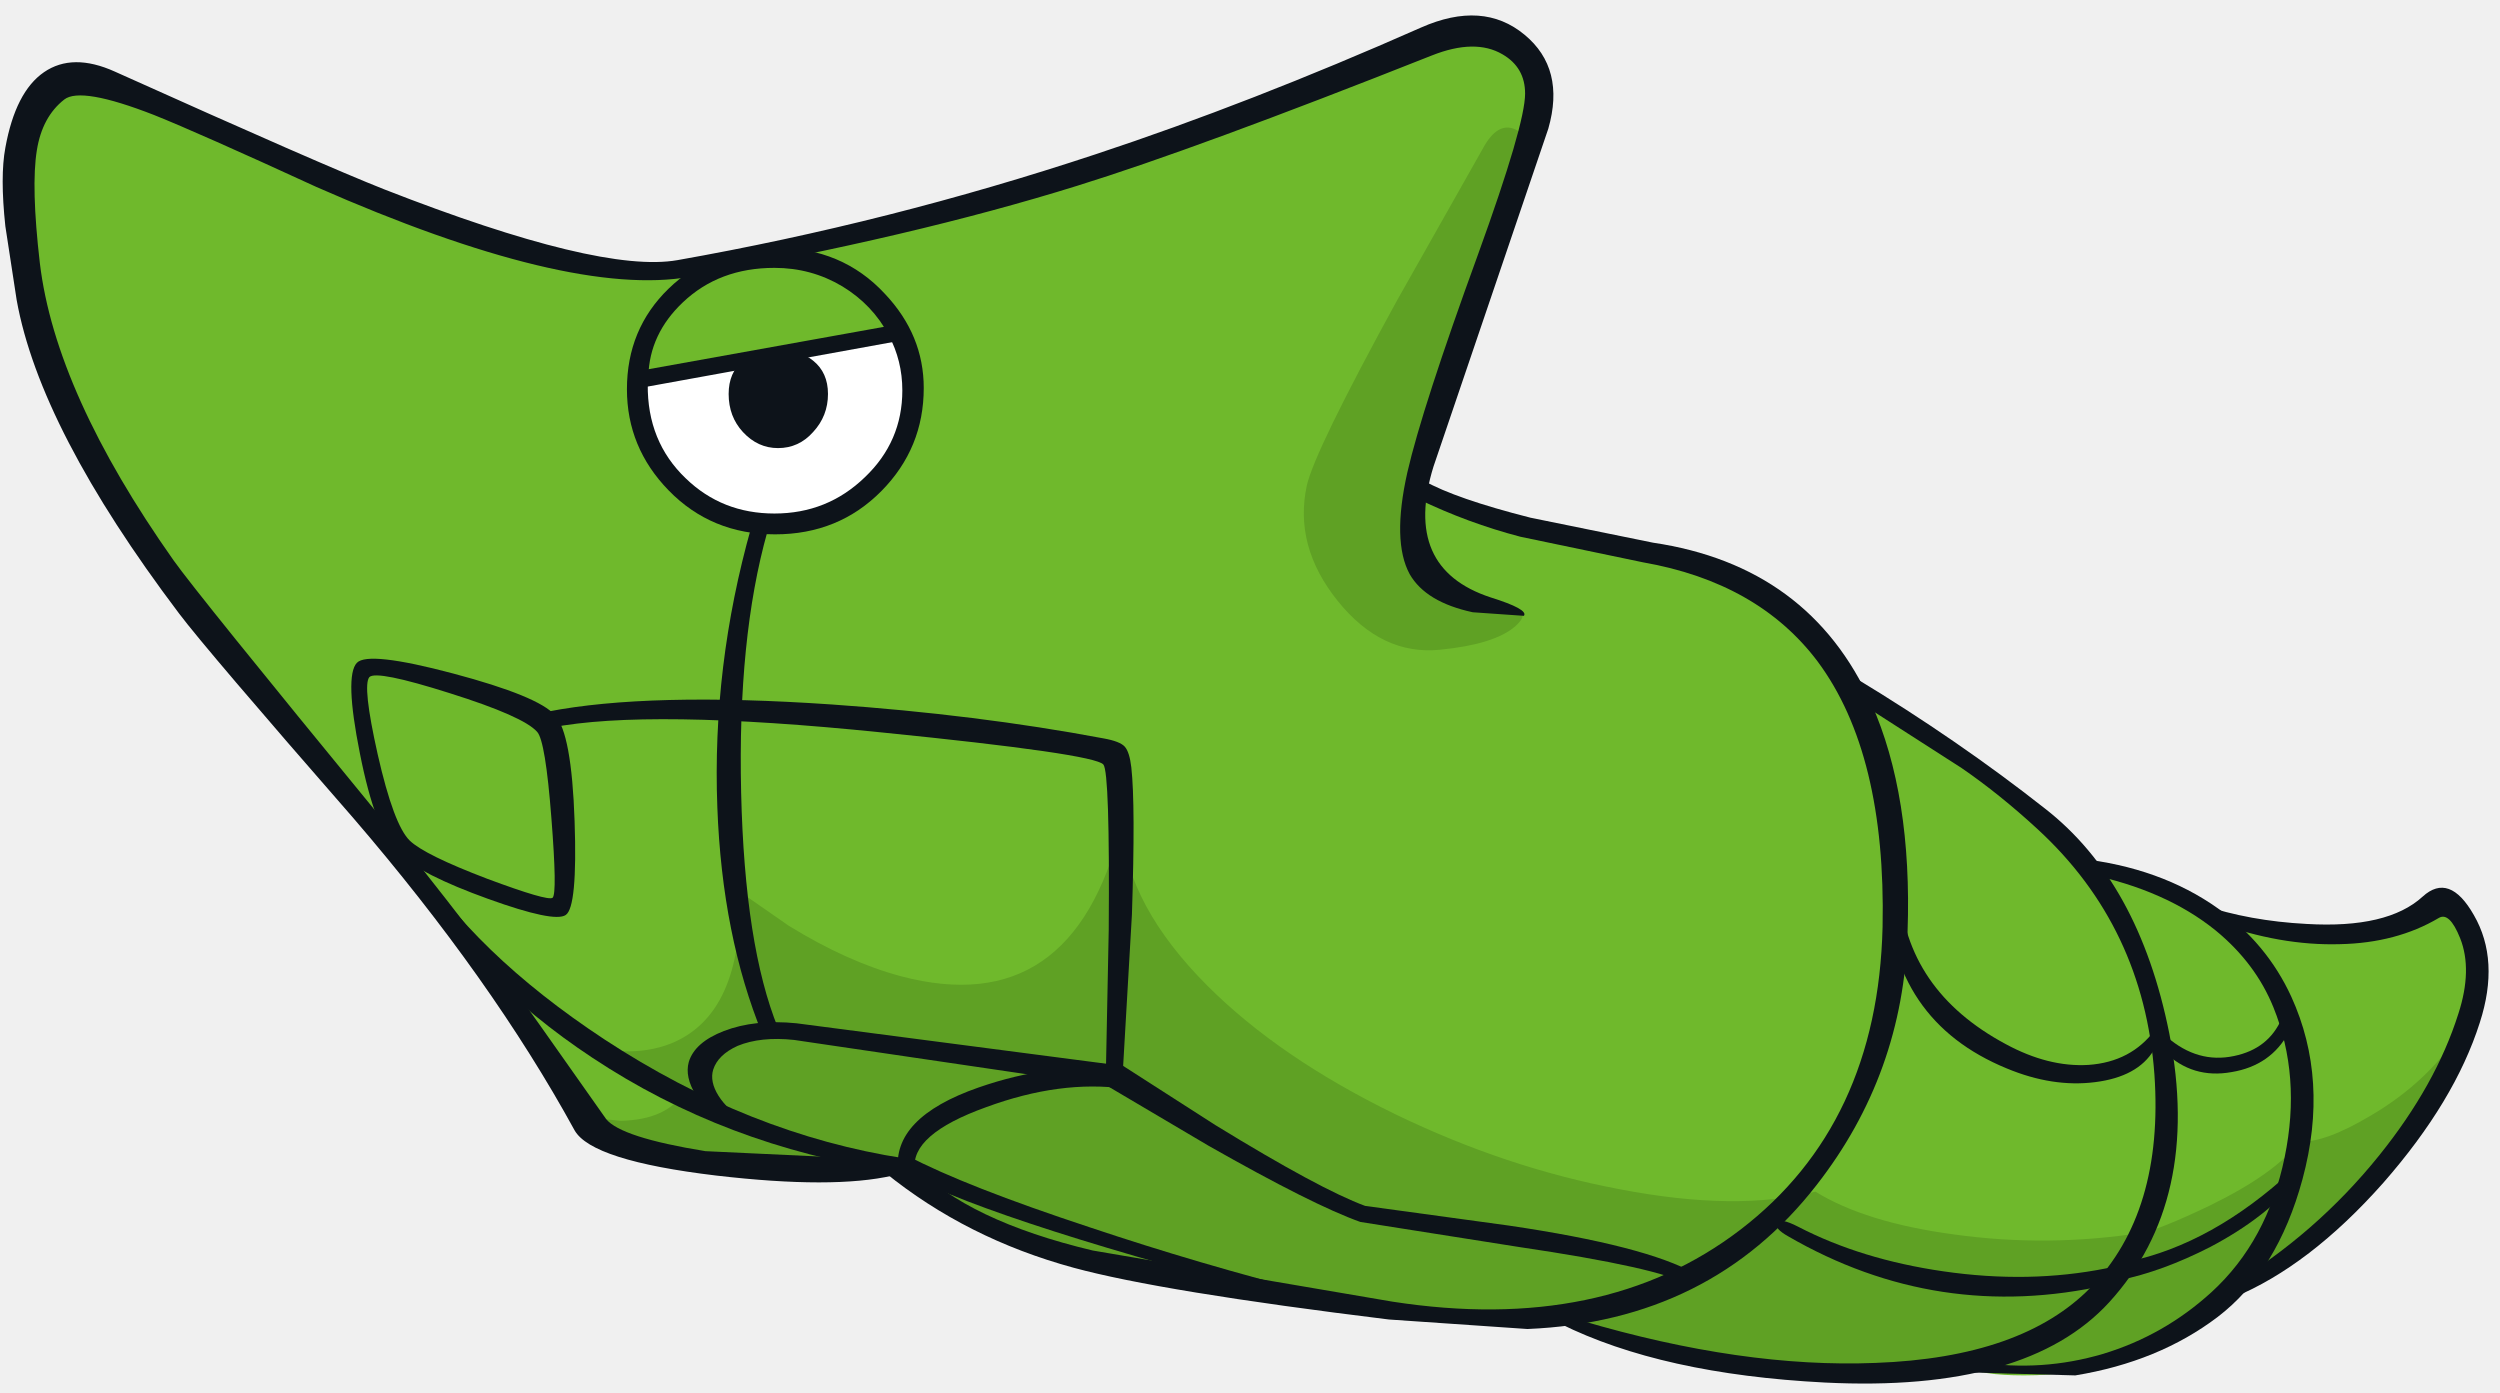
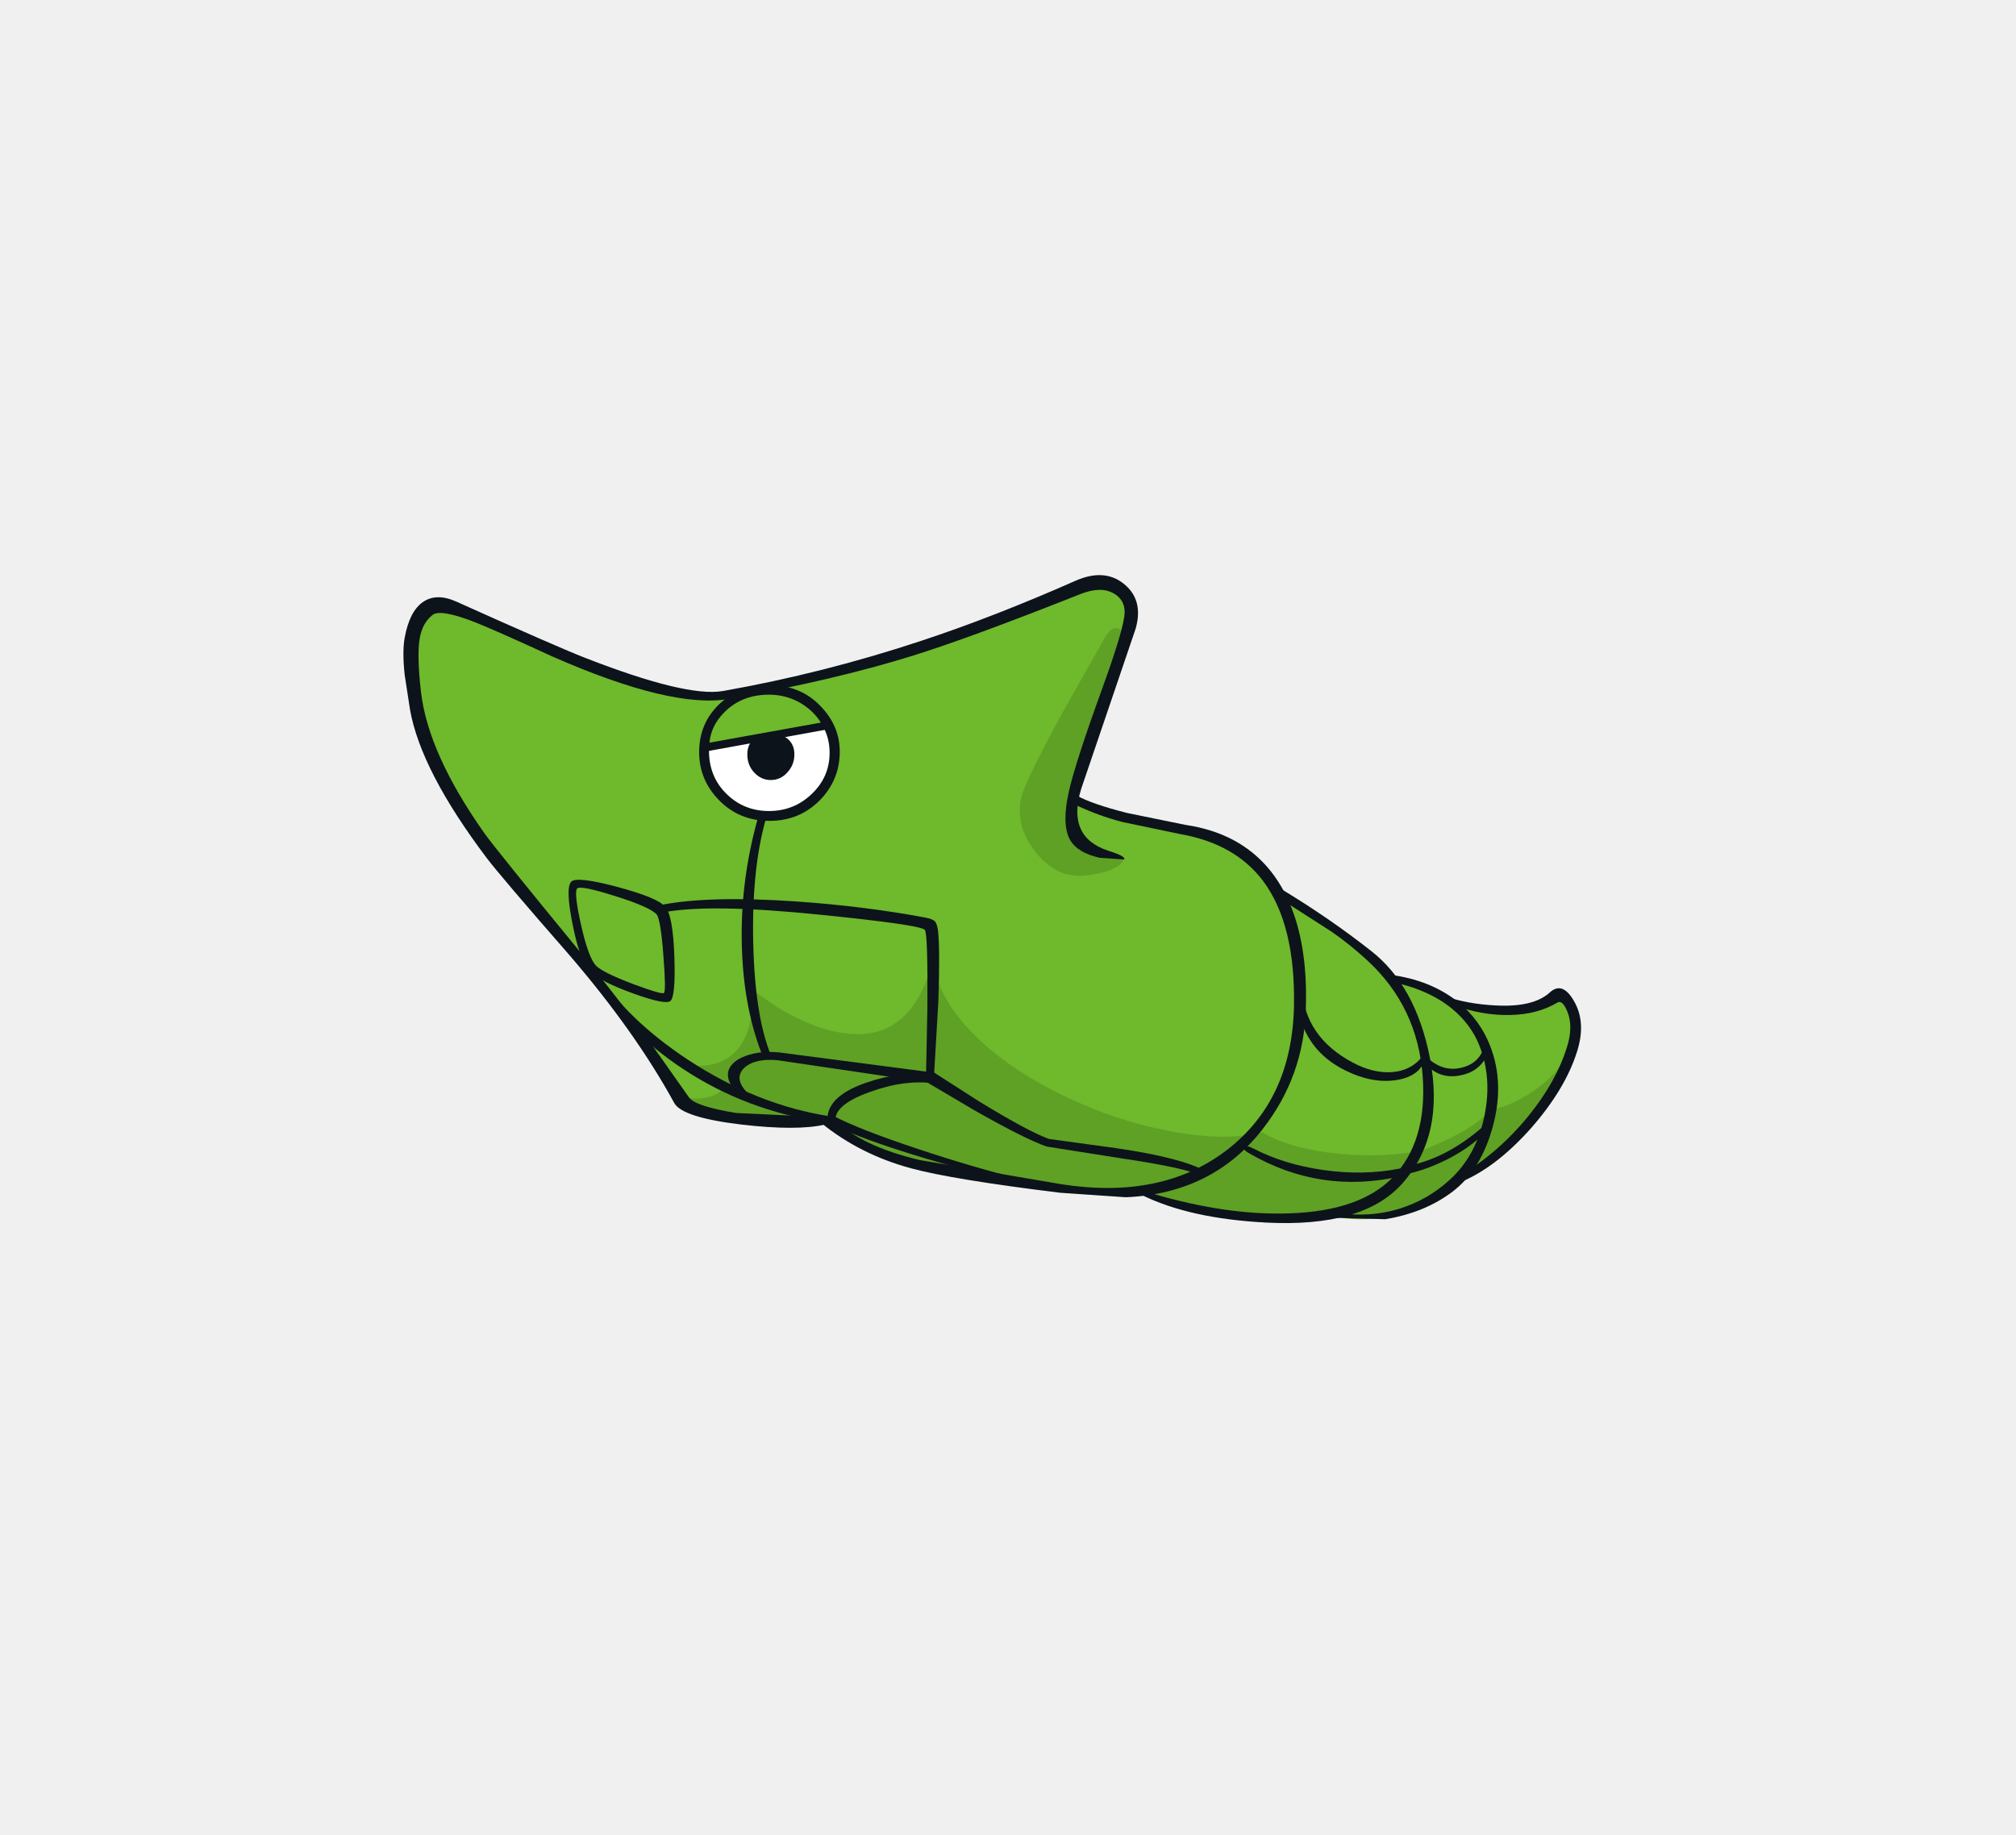
- <svg xmlns="http://www.w3.org/2000/svg" version="1.1" width="210px" height="117px" viewBox="-0.2 -1.35 210.15 117.05">
+ <svg xmlns="http://www.w3.org/2000/svg" version="1.1" id="Layer_1" x="0px" y="0px" width="456px" height="415px" viewBox="0 0 456 415" enable-background="new 0 0 456 415" xml:space="preserve">
  <g>
-     <path fill="#6fb92c" d="M167.3 64.3 Q173.7 69.45 175.7 72.4 L177.85 72.2 Q181.1 72.75 186.85 76.35 L197.05 77.0 Q201.15 76.85 203.1 75.45 204.7 74.35 205.4 74.55 206.7 74.85 207.8 77.6 208.25 86.7 199.55 97.0 196.35 100.75 192.8 103.65 189.65 106.2 188.25 106.5 L185.05 108.95 Q181.0 111.7 177.0 113.15 174.05 114.25 169.95 114.25 166.3 114.25 165.0 113.5 L158.8 113.9 Q152.7 114.6 148.05 113.85 143.5 113.45 138.15 112.0 132.55 110.45 131.45 109.1 129.2 109.85 121.2 109.3 112.95 108.75 103.8 107.15 80.0 103.0 75.0 96.85 69.45 97.85 60.15 96.55 50.7 95.3 49.65 93.25 46.4 87.05 38.95 77.7 L24.85 60.55 Q6.35 37.95 2.1 23.2 0.1 16.25 1.1 11.55 2.0 7.25 5.25 5.6 6.9 4.75 16.05 8.4 19.1 9.65 31.95 15.4 44.35 20.95 54.6 21.2 L64.75 20.15 Q69.75 19.5 89.75 13.15 111.8 6.2 117.7 2.45 119.55 1.3 122.15 1.1 L126.1 1.45 Q127.6 2.0 128.35 4.2 129.15 6.45 128.65 9.1 128.4 10.55 123.4 24.6 118.7 37.8 118.85 39.15 119.2 41.4 125.9 42.95 L141.05 45.6 Q146.55 46.55 149.75 48.8 153.75 51.5 155.5 56.8 160.35 58.75 167.3 64.3" />
-     <path fill="#5fa124" d="M124.6 10.85 Q125.85 8.75 127.35 9.6 128.8 10.4 128.1 12.65 125.75 18.2 123.65 23.85 119.4 35.1 118.7 40.6 118.25 43.9 120.8 46.8 123.25 49.5 126.2 49.7 128.8 49.85 127.15 51.3 125.4 52.8 120.85 53.25 115.95 53.75 112.25 49.15 108.55 44.55 109.65 39.45 110.3 36.55 117.2 23.95 L124.6 10.85" />
-     <path fill="#0d131a" d="M77.45 31.25 Q77.45 36.3 73.9 39.9 70.3 43.55 64.95 43.55 59.6 43.55 56.0 39.85 52.5 36.25 52.5 31.35 52.5 26.3 56.0 22.9 59.55 19.45 64.95 19.45 70.6 19.45 74.2 23.35 77.45 26.8 77.45 31.25" />
-     <path fill="#ffffff" d="M74.5 26.8 Q75.65 28.95 75.65 31.45 75.65 35.75 72.5 38.75 69.35 41.8 64.9 41.8 60.5 41.8 57.45 38.85 54.2 35.75 54.25 30.95 L54.15 30.4 65.15 28.6 74.5 26.8" />
-     <path fill="#6fb92c" d="M64.9 21.15 Q68.0 21.15 70.6 22.7 73.15 24.25 74.5 26.8 L64.9 28.75 54.3 30.25 Q54.4 26.7 57.2 24.05 60.25 21.15 64.9 21.15" />
-     <path fill="#0d131a" d="M75.05 27.35 L53.85 31.2 Q52.85 31.45 53.0 30.65 53.1 29.9 54.15 29.7 L74.7 26.0 Q75.55 25.8 75.75 26.5 75.95 27.2 75.05 27.35" />
-     <path fill="#0d131a" d="M69.4 31.75 Q69.4 33.6 68.15 34.95 66.95 36.3 65.2 36.3 63.5 36.3 62.25 34.95 61.05 33.65 61.05 31.75 61.05 29.95 62.25 28.95 63.35 28.05 65.2 28.05 67.05 28.05 68.15 28.95 69.4 29.95 69.4 31.75" />
-     <path fill="#5fa124" d="M193.1 94.6 Q195.25 94.7 199.1 92.4 203.8 89.65 206.65 85.35 202.95 95.9 195.45 101.85 193.15 103.7 190.7 104.85 L188.75 105.65 Q185.9 110.15 178.1 112.65 170.4 115.1 165.0 113.5 160.5 115.15 146.8 113.4 133.2 111.7 131.85 109.4 110.1 110.2 92.1 104.9 84.95 102.8 80.4 100.25 76.15 97.85 75.8 96.0 L70.8 96.9 58.9 96.4 Q53.1 95.25 50.2 93.75 L48.45 92.5 52.0 92.85 Q55.85 92.75 57.3 90.45 L50.1 86.75 52.0 87.0 Q54.3 87.1 56.2 86.35 62.25 83.9 62.0 73.6 L66.1 76.45 Q71.05 79.5 75.55 80.7 89.95 84.5 94.05 68.05 94.6 74.8 101.3 81.5 107.35 87.55 117.1 92.3 126.4 96.8 135.95 98.6 145.8 100.5 152.4 98.8 156.6 101.4 164.05 102.4 171.95 103.5 179.9 102.25 181.3 102.0 185.5 100.0 191.05 97.3 193.1 94.6" />
-     <path fill="#0d131a" d="M37.6 56.9 Q31.45 54.95 30.85 55.55 30.25 56.25 31.55 62.05 32.9 68.0 34.25 69.3 35.5 70.5 40.75 72.5 45.85 74.4 46.25 74.1 46.65 73.75 46.15 67.4 45.65 60.9 44.95 60.15 43.8 58.85 37.6 56.9 M29.8 54.35 Q30.75 53.35 37.9 55.25 45.05 57.15 46.45 58.75 47.85 60.25 48.1 67.65 48.35 74.9 47.35 75.55 46.4 76.2 40.85 74.2 35.15 72.15 33.25 70.35 31.35 68.55 30.05 61.95 28.75 55.45 29.8 54.35" />
-     <path fill="#0d131a" d="M62.95 42.95 L63.7 42.85 Q64.4 43.05 64.3 43.35 61.8 52.25 62.1 65.25 62.4 78.15 65.2 85.05 L64.65 85.6 Q64.0 85.85 63.9 85.6 60.5 77.3 60.1 66.5 59.65 54.65 62.95 42.95" />
-     <path fill="#0d131a" d="M92.55 60.7 Q93.95 60.95 94.35 61.4 94.75 61.85 94.9 63.15 95.25 66.3 94.95 75.5 L94.15 89.3 Q94.15 89.6 93.45 89.6 92.75 89.6 92.75 89.3 L93.0 76.8 Q93.1 63.55 92.55 62.9 91.8 62.0 73.9 60.2 54.3 58.2 46.1 59.8 45.85 59.85 45.7 59.15 45.55 58.5 45.85 58.45 54.35 56.8 69.7 57.85 81.9 58.7 92.55 60.7" />
-     <path fill="#0d131a" d="M33.45 71.1 Q33.3 70.85 33.8 70.45 34.25 70.1 34.4 70.35 39.6 78.75 50.6 86.0 62.8 94.0 75.8 96.0 76.1 96.05 75.55 96.55 74.95 97.1 74.65 97.05 60.75 94.95 49.6 87.55 39.45 80.85 33.45 71.1" />
-     <path fill="#0d131a" d="M93.55 88.15 Q93.85 88.2 93.75 89.1 93.65 90.05 93.35 90.0 L66.55 86.05 Q63.75 85.75 61.8 86.55 60.15 87.3 59.75 88.55 59.45 89.55 60.2 90.75 61.0 92.0 62.4 92.75 62.65 92.9 62.2 93.3 L61.45 93.5 Q59.35 92.35 58.3 90.7 57.35 89.15 57.7 87.9 58.2 86.25 60.65 85.3 63.25 84.3 66.75 84.65 L93.55 88.15" />
-     <path fill="#0d131a" d="M92.85 89.9 Q92.6 89.75 93.1 88.8 93.6 87.85 93.85 88.0 L101.95 93.2 Q110.75 98.6 114.55 100.0 L126.6 101.65 Q138.15 103.35 142.3 105.7 142.55 105.85 142.3 106.35 142.05 106.8 141.8 106.65 139.3 105.2 127.45 103.45 L114.15 101.35 Q110.2 99.95 101.4 94.95 L92.85 89.9" />
-     <path fill="#0d131a" d="M82.05 90.05 Q88.25 87.9 93.55 88.6 93.8 88.65 94.25 89.4 94.65 90.2 94.35 90.15 88.95 89.4 82.7 91.7 76.3 94.0 76.7 96.95 76.7 97.2 76.0 97.3 75.35 97.4 75.3 97.1 74.75 92.6 82.05 90.05" />
-     <path fill="#0d131a" d="M76.1 97.4 Q75.85 97.3 75.85 96.45 75.85 95.65 76.1 95.8 80.95 98.35 91.4 101.8 100.65 104.9 110.3 107.35 110.6 107.45 110.45 107.9 110.25 108.35 109.95 108.25 83.75 101.45 76.1 97.4" />
-     <path fill="#0d131a" d="M127.95 1.55 Q131.4 4.4 129.95 9.45 L125.5 22.55 120.3 37.85 Q117.65 46.4 125.1 48.85 128.3 49.85 127.9 50.4 L123.6 50.1 Q119.65 49.25 118.3 46.9 116.8 44.15 118.1 38.35 119.35 32.9 124.05 20.0 128.0 9.1 128.0 6.5 128.0 4.3 126.1 3.2 123.8 1.85 120.15 3.3 100.35 11.15 90.35 14.25 76.55 18.55 57.8 21.9 47.65 23.7 26.4 14.35 16.5 9.8 12.75 8.3 6.6 5.9 5.2 7.0 3.35 8.45 2.9 11.25 2.4 14.3 3.15 20.75 4.45 31.65 14.4 45.75 16.35 48.5 31.65 67.15 39.65 76.95 45.25 84.9 L50.75 92.7 Q52.0 94.25 59.1 95.4 L74.0 96.1 Q75.6 96.0 76.15 96.5 76.7 97.05 74.85 97.45 69.85 98.6 60.0 97.45 49.55 96.2 48.1 93.65 41.15 80.95 29.5 67.4 17.15 53.25 14.85 50.2 3.15 34.7 1.2 23.85 L0.25 17.65 Q-0.2 13.45 0.25 11.05 1.1 6.35 3.5 4.7 5.9 3.05 9.45 4.65 26.9 12.5 32.1 14.55 50.25 21.65 56.75 20.5 74.55 17.35 91.9 11.6 104.9 7.3 119.25 0.95 124.45 -1.35 127.95 1.55" />
-     <path fill="#0d131a" d="M193.7 76.3 Q200.5 76.7 203.45 74.0 205.7 71.95 207.75 75.55 209.95 79.35 208.25 84.6 206.15 91.2 200.15 98.05 193.95 105.05 187.55 107.7 186.15 108.3 185.9 107.95 185.7 107.65 187.1 106.8 194.45 102.4 199.8 95.75 204.55 89.85 206.45 83.85 207.65 80.15 206.6 77.5 205.7 75.25 204.8 75.8 201.25 77.9 196.5 78.0 191.5 78.15 186.0 76.15 184.9 75.75 184.55 75.1 184.2 74.45 184.9 74.7 188.9 76.05 193.7 76.3" />
-     <path fill="#0d131a" d="M138.75 44.25 Q151.9 46.2 157.1 57.75 160.55 65.5 160.15 76.95 159.8 88.9 152.5 98.25 143.6 109.7 128.2 110.35 L116.55 109.55 Q97.4 107.2 90.05 105.2 81.05 102.75 74.2 97.2 73.1 96.35 73.9 96.05 74.75 95.7 76.6 96.55 81.15 101.25 91.65 103.75 L116.85 108.05 Q134.6 110.8 146.1 102.0 157.65 93.15 158.05 76.55 158.35 62.0 152.6 54.25 147.6 47.6 137.9 45.9 L127.6 43.75 Q123.2 42.6 119.05 40.6 118.1 40.15 118.15 39.25 118.2 38.35 119.5 39.05 122.15 40.55 128.45 42.15 L138.75 44.25" />
-     <path fill="#0d131a" d="M182.15 85.5 Q184.9 99.55 177.1 108.1 170.15 115.7 153.2 114.85 139.5 114.15 130.95 109.9 128.75 108.85 129.85 108.95 L132.75 109.65 Q146.3 113.65 157.45 113.2 169.8 112.75 175.55 106.85 181.7 100.5 180.9 88.95 180.0 76.55 171.1 68.35 167.9 65.4 164.7 63.2 L156.45 57.9 Q155.1 57.05 155.0 56.1 154.9 55.1 155.8 55.65 164.4 60.85 171.7 66.6 179.6 72.75 182.15 85.5" />
-     <path fill="#0d131a" d="M175.3 72.1 L174.55 70.8 Q181.4 71.55 186.25 75.0 190.35 77.95 192.4 82.4 195.6 89.4 193.35 97.75 191.25 105.5 186.2 109.35 181.25 113.1 174.25 114.25 L161.7 113.9 166.15 113.15 Q171.45 113.95 176.55 112.45 181.7 110.9 185.7 107.25 190.4 102.95 191.85 95.9 193.25 89.1 190.9 83.3 189.4 79.6 186.05 76.85 181.85 73.45 175.3 72.1" />
-     <path fill="#0d131a" d="M181.95 85.8 Q184.55 88.05 187.6 87.4 190.5 86.8 191.6 84.25 192.0 83.25 192.35 83.85 192.7 84.45 192.2 85.4 190.7 88.2 187.4 88.75 184.1 89.35 181.75 87.05 L181.95 85.8" />
-     <path fill="#0d131a" d="M180.85 86.9 Q179.5 89.15 175.9 89.6 172.35 90.05 168.5 88.45 158.75 84.45 158.35 73.45 158.3 72.3 158.85 72.35 159.4 72.4 159.45 73.3 160.0 81.9 168.4 86.4 172.0 88.35 175.35 88.15 178.95 87.9 180.95 85.2 181.9 83.95 181.65 85.0 L180.85 86.9" />
-     <path fill="#0d131a" d="M176.9 106.65 Q162.7 109.85 150.1 102.55 148.95 101.9 149.15 101.45 149.4 100.95 150.95 101.75 156.25 104.5 163.15 105.5 170.35 106.55 176.85 105.25 178.25 104.95 178.25 105.65 178.25 106.35 176.9 106.65" />
-     <path fill="#0d131a" d="M192.85 97.85 Q190.25 101.0 185.6 103.45 181.6 105.5 177.95 106.25 L178.65 104.7 Q185.8 103.2 192.5 97.0 193.1 96.4 193.3 96.75 193.45 97.1 192.85 97.85" />
+     <path fill="#6FB92C" d="M304.474,212.16c5.438,4.378,9.008,7.818,10.706,10.325l2.741-0.255c2.763,0.469,6.586,2.231,11.473,5.29   l13.001,0.829c3.484-0.127,6.056-0.786,7.712-1.977c1.36-0.934,2.338-1.317,2.933-1.146c1.104,0.255,2.123,1.551,3.059,3.888   c0.382,7.733-3.123,15.977-10.517,24.729c-2.72,3.187-5.587,6.012-8.604,8.476c-2.675,2.168-4.608,3.378-5.799,3.632l-4.079,3.124   c-3.441,2.338-6.863,4.121-10.263,5.354c-2.506,0.937-5.5,1.401-8.985,1.401c-3.102,0-5.205-0.317-6.309-0.955l-7.904,0.51   c-5.183,0.595-9.751,0.573-13.702-0.063c-3.866-0.341-8.073-1.126-12.62-2.359c-4.759-1.315-7.605-2.548-8.54-3.695   c-1.911,0.637-6.266,0.721-13.065,0.256c-7.011-0.469-14.404-1.382-22.179-2.741c-20.225-3.527-32.462-7.903-36.711-13.13   c-4.716,0.851-11.026,0.723-18.929-0.382c-8.03-1.062-12.492-2.466-13.385-4.206c-2.761-5.271-7.307-11.877-13.639-19.822   l-17.973-21.861c-15.721-19.205-25.387-35.075-28.999-47.609c-1.699-5.906-2.124-10.856-1.274-14.85   c0.765-3.655,2.528-6.183,5.29-7.584c1.402-0.723,5.992,0.467,13.767,3.569c2.592,1.062,9.348,4.037,20.268,8.923   c10.537,4.716,20.161,7.181,28.871,7.393l12.938-1.338c4.249-0.553,14.871-3.526,31.867-8.923   c18.737-5.906,30.613-10.452,35.626-13.639c1.572-0.977,3.463-1.55,5.673-1.72l5.035,0.446c1.276,0.467,2.23,1.635,2.867,3.505   c0.681,1.912,0.808,3.994,0.384,6.246c-0.212,1.232-2.443,7.818-6.691,19.757c-3.995,11.218-5.928,17.399-5.8,18.547   c0.296,1.912,3.292,3.526,8.985,4.844l19.312,3.378c4.673,0.808,8.369,2.167,11.088,4.079c3.399,2.294,5.843,5.694,7.33,10.198   C293.554,204.257,298.568,207.444,304.474,212.16" />
+     <path fill="#5FA124" d="M250.044,144.029c1.063-1.784,2.231-2.315,3.505-1.593c1.232,0.68,1.551,1.976,0.956,3.888   c-1.995,4.716-3.887,9.476-5.672,14.276c-3.61,9.561-5.714,16.678-6.31,21.352c-0.382,2.804,0.51,5.438,2.677,7.902   c2.082,2.295,4.376,3.527,6.883,3.697c2.21,0.127,2.613,0.808,1.211,2.04c-1.487,1.274-4.163,2.104-8.029,2.485   c-4.163,0.425-7.819-1.317-10.963-5.226c-3.145-3.909-4.249-8.031-3.313-12.365c0.551-2.464,3.76-9.05,9.623-19.757   L250.044,144.029" />
+     <path fill="#0D131A" d="M189.943,170.033c0,4.292-1.508,7.967-4.525,11.026c-3.06,3.102-6.862,4.652-11.409,4.652   s-8.349-1.572-11.408-4.716c-2.975-3.06-4.462-6.671-4.462-10.835c0-4.292,1.487-7.882,4.462-10.771   c3.016-2.932,6.819-4.397,11.408-4.397c4.801,0,8.731,1.657,11.791,4.971C188.562,162.895,189.943,166.251,189.943,170.033" />
+     <path fill="#FFFFFF" d="M186.183,164.36c0.978,1.827,1.466,3.803,1.466,5.927c0,3.654-1.339,6.756-4.015,9.306   c-2.677,2.591-5.907,3.888-9.688,3.888c-3.739,0-6.904-1.254-9.497-3.761c-2.762-2.633-4.122-5.99-4.079-10.069l-0.127-0.701   l14.021-2.294L186.183,164.36" />
+     <path fill="#6FB92C" d="M173.946,157.159c2.635,0,5.057,0.658,7.266,1.976c2.167,1.317,3.824,3.059,4.971,5.226l-12.237,2.485   l-13.512,1.912c0.085-3.017,1.317-5.651,3.697-7.903C166.722,158.391,169.995,157.159,173.946,157.159" />
+     <path fill="#0D131A" d="M186.884,165.061l-27.022,4.908c-0.851,0.213-1.211-0.021-1.084-0.701c0.085-0.637,0.574-1.042,1.466-1.211   l26.194-4.716c0.723-0.169,1.168,0.043,1.339,0.638C187.946,164.573,187.649,164.934,186.884,165.061" />
+     <path fill="#0D131A" d="M179.681,170.67c0,1.572-0.53,2.932-1.593,4.079c-1.02,1.147-2.273,1.721-3.76,1.721   c-1.444,0-2.698-0.574-3.76-1.721c-1.021-1.105-1.53-2.464-1.53-4.079c0-1.529,0.509-2.719,1.53-3.569   c0.935-0.765,2.188-1.147,3.76-1.147c1.572,0,2.825,0.382,3.76,1.147C179.151,167.951,179.681,169.141,179.681,170.67" />
+     <path fill="#5FA124" d="M337.36,250.784c1.828,0.085,4.376-0.851,7.647-2.805c3.995-2.338,7.203-5.332,9.624-8.987   c-3.144,8.966-7.902,15.977-14.275,21.032c-1.954,1.573-3.975,2.849-6.054,3.825l-2.487,1.019   c-2.421,3.824-6.946,6.799-13.574,8.924c-6.544,2.082-12.11,2.443-16.698,1.083c-3.824,1.402-11.558,1.36-23.2-0.127   c-11.557-1.445-17.909-3.144-19.056-5.099c-18.484,0.68-35.373-1.233-50.669-5.736c-6.076-1.785-11.047-3.761-14.914-5.927   c-3.611-2.04-5.566-3.846-5.863-5.419l-6.373,1.148l-15.169-0.637c-4.929-0.978-8.625-2.104-11.09-3.378l-2.231-1.595l4.525,0.446   c3.271-0.085,5.523-1.104,6.755-3.059l-9.178-4.717l2.422,0.318c1.955,0.086,3.739-0.191,5.354-0.828   c5.142-2.082,7.605-7.5,7.393-16.252l5.226,3.632c4.206,2.593,8.222,4.399,12.046,5.418c12.236,3.229,20.098-2.145,23.581-16.124   c0.468,5.735,3.548,11.45,9.242,17.144c5.141,5.142,11.855,9.731,20.139,13.768c7.904,3.823,15.913,6.5,24.029,8.029   c8.368,1.614,15.359,1.701,20.968,0.255c3.568,2.211,8.519,3.74,14.85,4.59c6.713,0.935,13.447,0.871,20.204-0.191   c1.188-0.213,3.568-1.168,7.138-2.868C332.388,255.372,335.616,253.079,337.36,250.784" />
+     <path fill="#0D131A" d="M139.148,202.728c-5.226-1.657-8.095-2.23-8.605-1.72c-0.51,0.595-0.212,3.356,0.893,8.285   c1.147,5.057,2.295,8.137,3.442,9.242c1.062,1.02,3.824,2.379,8.285,4.077c4.333,1.616,6.671,2.296,7.011,2.04   c0.34-0.297,0.298-3.145-0.127-8.541c-0.425-5.523-0.935-8.602-1.529-9.24C147.539,205.767,144.416,204.385,139.148,202.728    M129.205,199.478c0.807-0.851,4.249-0.468,10.325,1.147c6.076,1.615,9.708,3.102,10.898,4.461   c1.19,1.274,1.891,5.055,2.104,11.344c0.212,6.161-0.106,9.519-0.957,10.069c-0.807,0.554-3.568-0.021-8.285-1.719   c-4.844-1.743-8.073-3.379-9.688-4.909c-1.614-1.529-2.974-5.098-4.079-10.706C128.419,203.642,128.312,200.412,129.205,199.478" />
+     <path fill="#0D131A" d="M171.46,184.946l0.956-0.127c0.595,0.17,0.85,0.382,0.765,0.637c-2.124,7.563-3.059,16.868-2.804,27.915   c0.255,10.962,1.572,19.375,3.951,25.239l-0.701,0.701c-0.552,0.212-0.871,0.212-0.956,0c-2.889-7.054-4.504-15.169-4.843-24.347   C167.446,204.896,168.656,194.889,171.46,184.946" />
+     <path fill="#0D131A" d="M209.191,207.571c1.189,0.213,1.955,0.511,2.294,0.894s0.574,1.126,0.7,2.23   c0.298,2.676,0.319,7.924,0.065,15.742l-1.021,17.59c0,0.255-0.297,0.383-0.892,0.383c-0.595,0-0.892-0.128-0.892-0.383   l0.319-15.934c0.084-11.26-0.107-17.165-0.574-17.717c-0.637-0.765-8.562-1.912-23.773-3.442c-16.656-1.7-28.468-1.87-35.437-0.509   c-0.212,0.042-0.382-0.234-0.509-0.83c-0.127-0.552-0.064-0.849,0.191-0.892c7.223-1.402,17.357-1.657,30.4-0.765   C190.432,204.661,200.14,205.872,209.191,207.571" />
+     <path fill="#0D131A" d="M133.857,220.828c-0.126-0.212,0.022-0.488,0.447-0.827c0.382-0.298,0.637-0.341,0.765-0.129   c4.418,7.14,11.302,13.789,20.65,19.95c10.367,6.798,21.074,11.047,32.122,12.745c0.255,0.043,0.148,0.277-0.318,0.702   c-0.511,0.467-0.893,0.679-1.147,0.637c-11.812-1.784-22.456-5.82-31.931-12.107C145.819,236.104,138.956,229.114,133.857,220.828" />
+     <path fill="#0D131A" d="M210.466,242.563c0.255,0.042,0.34,0.445,0.255,1.21c-0.085,0.808-0.255,1.188-0.51,1.146l-34.162-5.034   c-2.379-0.255-4.398-0.042-6.054,0.638c-1.402,0.637-2.274,1.487-2.614,2.549c-0.254,0.85-0.063,1.785,0.574,2.805   c0.68,1.062,1.615,1.912,2.805,2.549c0.212,0.128,0.127,0.361-0.255,0.701l-0.957,0.256c-1.784-0.978-3.123-2.167-4.015-3.57   c-0.807-1.315-1.062-2.507-0.765-3.567c0.425-1.402,1.679-2.508,3.76-3.314c2.21-0.85,4.801-1.126,7.775-0.829L210.466,242.563" />
+     <path fill="#0D131A" d="M209.573,244.792c-0.213-0.127-0.106-0.595,0.318-1.402c0.425-0.807,0.744-1.146,0.956-1.019l10.325,6.628   c7.479,4.588,12.832,7.479,16.062,8.668l15.359,2.104c9.815,1.444,16.485,3.164,20.012,5.162c0.214,0.127,0.214,0.403,0,0.829   c-0.213,0.382-0.424,0.509-0.637,0.382c-2.125-1.233-8.221-2.593-18.291-4.079l-16.954-2.677   c-3.355-1.188-8.774-3.909-16.252-8.157L209.573,244.792" />
+     <path fill="#0D131A" d="M195.807,244.984c5.269-1.828,10.155-2.444,14.659-1.849c0.212,0.043,0.51,0.382,0.892,1.019   c0.34,0.681,0.382,0.999,0.128,0.957c-4.589-0.638-9.539,0.021-14.851,1.977c-5.438,1.953-7.988,4.185-7.648,6.691   c0,0.212-0.297,0.361-0.892,0.446c-0.553,0.084-0.851,0-0.893-0.255C186.736,250.146,189.603,247.15,195.807,244.984" />
+     <path fill="#0D131A" d="M188.222,254.353c-0.213-0.085-0.318-0.488-0.318-1.211c0-0.679,0.105-0.956,0.318-0.827   c4.121,2.166,10.622,4.716,19.502,7.647c7.861,2.635,15.891,4.992,24.091,7.073c0.255,0.086,0.319,0.32,0.192,0.702   c-0.17,0.383-0.383,0.531-0.638,0.445C209.106,262.404,194.724,257.795,188.222,254.353" />
+     <path fill="#0D131A" d="M254.315,132.174c2.931,2.422,3.781,5.779,2.55,10.07l-5.673,16.699l-6.629,19.502   c-2.251,7.266-0.213,11.94,6.119,14.022c2.72,0.85,3.908,1.508,3.569,1.976l-5.481-0.382c-3.356-0.723-5.608-2.083-6.757-4.08   c-1.272-2.336-1.358-5.97-0.254-10.898c1.062-4.631,3.591-12.428,7.583-23.39c3.357-9.262,5.036-14.999,5.036-17.208   c0-1.87-0.808-3.271-2.422-4.207c-1.954-1.147-4.481-1.104-7.584,0.127c-16.827,6.67-29.488,11.324-37.986,13.958   c-11.727,3.654-25.557,6.904-41.491,9.751c-8.626,1.529-21.967-1.678-40.025-9.624c-8.413-3.867-14.213-6.438-17.399-7.711   c-5.226-2.04-8.434-2.593-9.624-1.658c-1.572,1.232-2.549,3.039-2.932,5.417c-0.425,2.592-0.319,6.628,0.318,12.109   c1.104,9.263,5.885,19.885,14.34,31.867c1.657,2.337,8.986,11.43,21.988,27.277c6.798,8.328,12.577,15.869,17.335,22.627   l7.011,9.941c1.062,1.316,4.61,2.466,10.644,3.441l18.993,0.892c1.36-0.084,2.273,0.086,2.741,0.512   c0.467,0.467-0.085,0.871-1.658,1.21c-4.249,0.978-10.558,0.978-18.929,0c-8.88-1.062-13.936-2.676-15.168-4.842   c-5.906-10.794-13.81-21.947-23.709-33.463c-10.495-12.023-16.72-19.332-18.674-21.923c-9.942-13.172-15.743-24.368-17.399-33.589   l-1.211-7.902c-0.383-3.569-0.383-6.374,0-8.413c0.722-3.995,2.103-6.692,4.143-8.095c2.039-1.401,4.567-1.423,7.584-0.063   c14.829,6.671,24.453,10.877,28.872,12.62c15.424,6.033,25.897,8.561,31.421,7.583c15.126-2.676,30.061-6.458,44.806-11.344   c11.046-3.654,22.667-8.18,34.861-13.575C247.644,129.455,251.34,129.71,254.315,132.174" />
+     <path fill="#0D131A" d="M338.124,227.457c5.779,0.34,9.923-0.638,12.429-2.932c1.912-1.741,3.74-1.084,5.48,1.975   c1.87,3.229,2.083,7.076,0.639,11.538c-1.786,5.607-5.227,11.322-10.326,17.144c-5.268,5.948-10.622,10.048-16.061,12.301   c-1.189,0.51-1.891,0.616-2.103,0.318c-0.17-0.255,0.339-0.744,1.529-1.465c6.246-3.739,11.643-8.437,16.188-14.087   c4.038-5.013,6.862-10.07,8.478-15.167c1.019-3.146,1.084-5.843,0.192-8.095c-0.765-1.913-1.53-2.635-2.296-2.168   c-3.017,1.784-6.544,2.72-10.58,2.804c-4.248,0.129-8.71-0.658-13.384-2.357c-0.934-0.34-1.551-0.786-1.849-1.338   c-0.297-0.554-0.148-0.723,0.446-0.511C330.307,226.565,334.045,227.244,338.124,227.457" />
+     <path fill="#0D131A" d="M268.08,186.604c11.175,1.657,18.973,7.393,23.392,17.208c2.931,6.587,4.229,14.744,3.887,24.475   c-0.296,10.155-3.548,19.205-9.751,27.149c-7.562,9.731-17.889,14.871-30.974,15.425l-14.851-1.019   c-16.274-1.999-27.533-3.847-33.779-5.547c-7.648-2.081-14.382-5.481-20.204-10.196c-0.935-0.724-1.062-1.212-0.382-1.467   c0.723-0.298,1.869-0.085,3.442,0.638c3.866,3.994,10.261,7.053,19.184,9.177l32.122,5.481c15.085,2.337,27.512-0.233,37.285-7.711   c9.813-7.522,14.892-18.334,15.233-32.44c0.254-12.364-2.062-21.84-6.949-28.426c-4.248-5.651-10.494-9.199-18.738-10.644   l-13.128-2.741c-3.738-0.977-7.372-2.316-10.898-4.015c-0.808-0.383-1.189-0.956-1.147-1.721c0.043-0.766,0.616-0.85,1.721-0.255   c2.252,1.274,6.055,2.591,11.408,3.951L268.08,186.604" />
+     <path fill="#0D131A" d="M323.402,239.185c2.337,11.938,0.191,21.542-6.437,28.808c-5.906,6.458-16.061,9.325-30.466,8.603   c-11.642-0.594-21.095-2.696-28.36-6.308c-1.87-0.894-2.337-1.297-1.401-1.212l3.695,0.893c11.515,3.399,22.011,4.907,31.484,4.525   c10.494-0.384,18.186-3.08,23.07-8.095c5.228-5.396,7.502-13.002,6.821-22.816c-0.764-10.537-4.929-19.291-12.492-26.26   c-2.719-2.506-5.438-4.693-8.158-6.562l-10.516-6.757c-1.146-0.722-1.763-1.487-1.85-2.294c-0.084-0.85,0.256-1.041,1.021-0.574   c7.308,4.418,14.064,9.072,20.267,13.958C316.794,220.319,321.236,228.35,323.402,239.185" />
+     <path fill="#0D131A" d="M314.67,222.104l-0.954-1.657c5.819,0.637,10.791,2.422,14.913,5.354c3.482,2.507,6.096,5.65,7.839,9.433   c2.72,5.948,3.123,12.47,1.211,19.565c-1.785,6.586-4.823,11.514-9.115,14.785c-4.206,3.188-9.282,5.27-15.232,6.246l-15.996-0.445   l5.672-0.956c4.505,0.68,8.923,0.383,13.257-0.892c4.378-1.317,8.265-3.526,11.663-6.629c3.994-3.654,6.607-8.477,7.84-14.467   c1.189-5.779,0.786-11.133-1.211-16.062c-1.275-3.144-3.336-5.885-6.183-8.222C324.804,225.269,320.236,223.25,314.67,222.104" />
+     <path fill="#0D131A" d="M323.148,239.566c2.21,1.912,4.609,2.592,7.201,2.04c2.465-0.511,4.165-1.85,5.099-4.017   c0.341-0.85,0.659-1.019,0.957-0.508c0.296,0.508,0.234,1.168-0.192,1.976c-1.274,2.379-3.312,3.802-6.119,4.271   c-2.802,0.508-5.203-0.214-7.2-2.169L323.148,239.566" />
+     <path fill="#0D131A" d="M321.745,240.969c-1.148,1.911-3.251,3.059-6.31,3.441c-3.018,0.382-6.161-0.105-9.434-1.466   c-8.284-3.398-12.597-9.772-12.938-19.119c-0.042-0.979,0.171-1.445,0.639-1.402c0.468,0.042,0.722,0.445,0.765,1.21   c0.469,7.308,4.271,12.874,11.408,16.698c3.059,1.657,6.013,2.401,8.859,2.232c3.059-0.214,5.438-1.468,7.138-3.763   c0.807-1.062,1.104-1.146,0.892-0.255L321.745,240.969" />
+     <path fill="#0D131A" d="M316.709,266.144c-12.066,2.72-23.453,0.978-34.162-5.227c-0.976-0.552-1.379-1.02-1.21-1.401   c0.214-0.425,0.979-0.298,2.294,0.382c4.505,2.338,9.688,3.93,15.552,4.78c6.119,0.893,11.94,0.785,17.464-0.318   c1.188-0.256,1.784-0.085,1.784,0.509C318.431,265.463,317.858,265.889,316.709,266.144" />
+     <path fill="#0D131A" d="M337.042,254.926c-2.21,2.678-5.292,5.057-9.243,7.139c-3.398,1.742-6.649,2.933-9.751,3.568l0.893-1.976   c6.076-1.274,11.961-4.545,17.654-9.813c0.509-0.511,0.851-0.617,1.02-0.319C337.741,253.821,337.551,254.289,337.042,254.926" />
  </g>
</svg>
